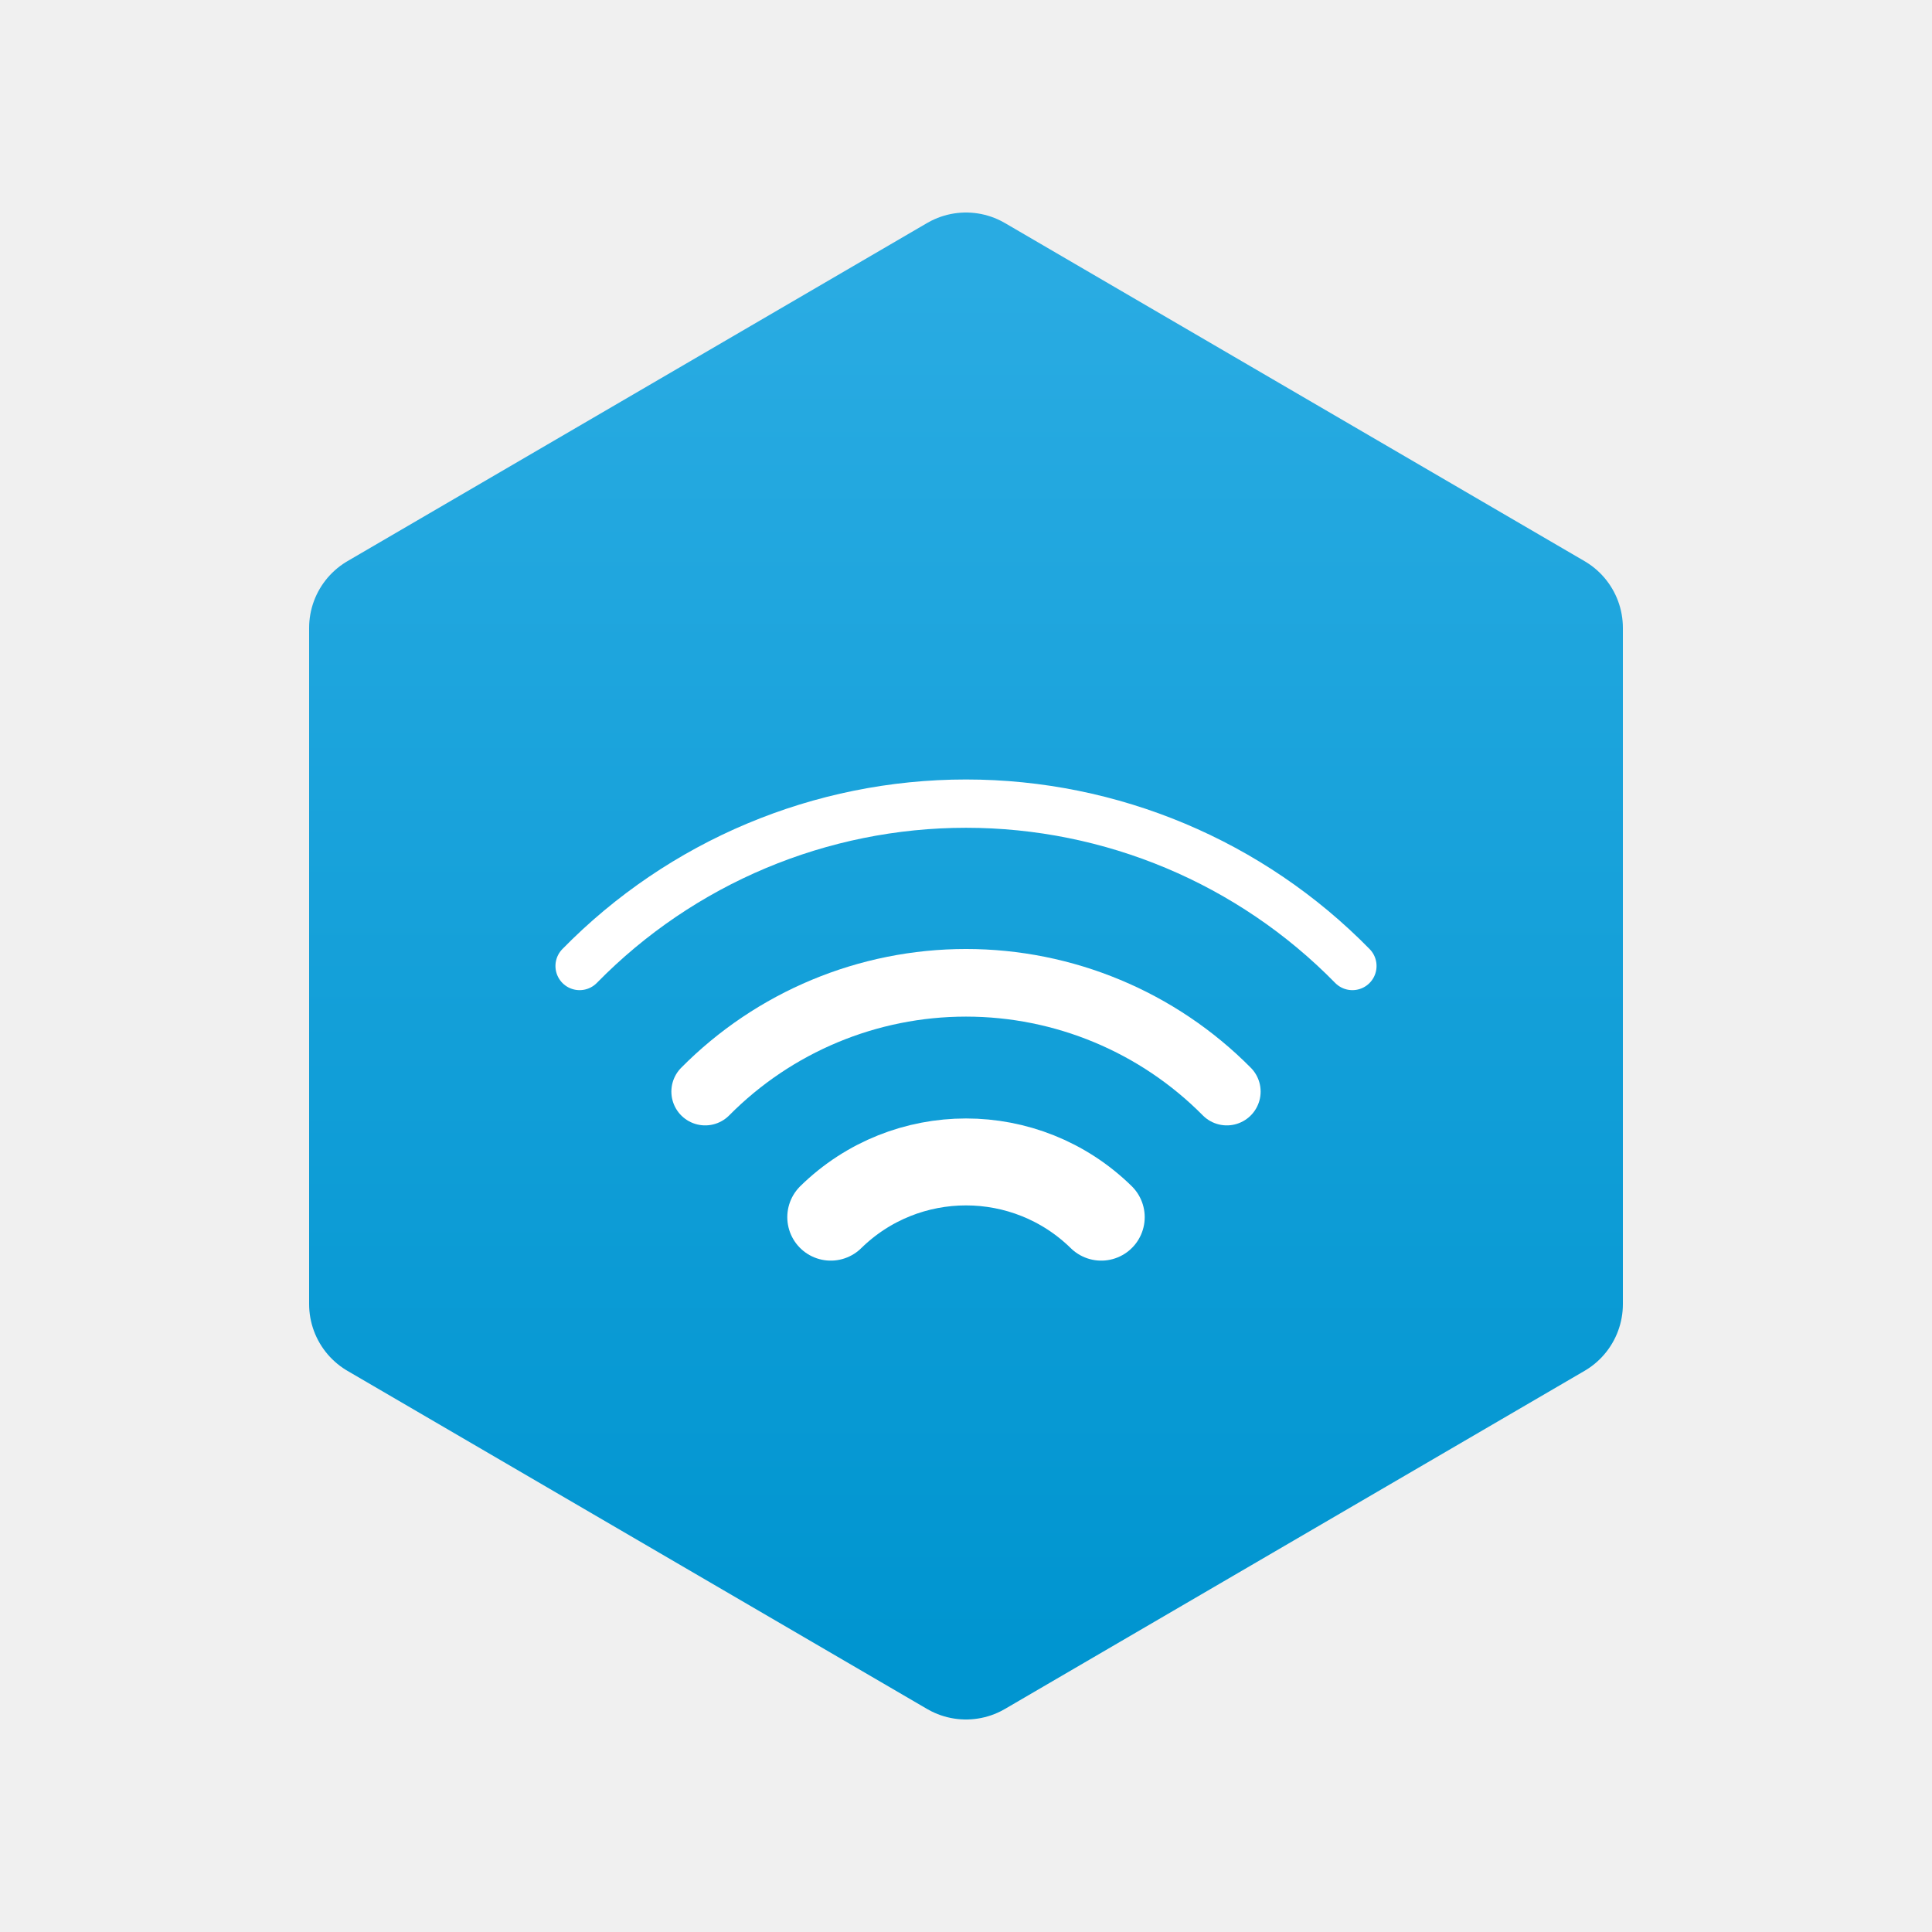
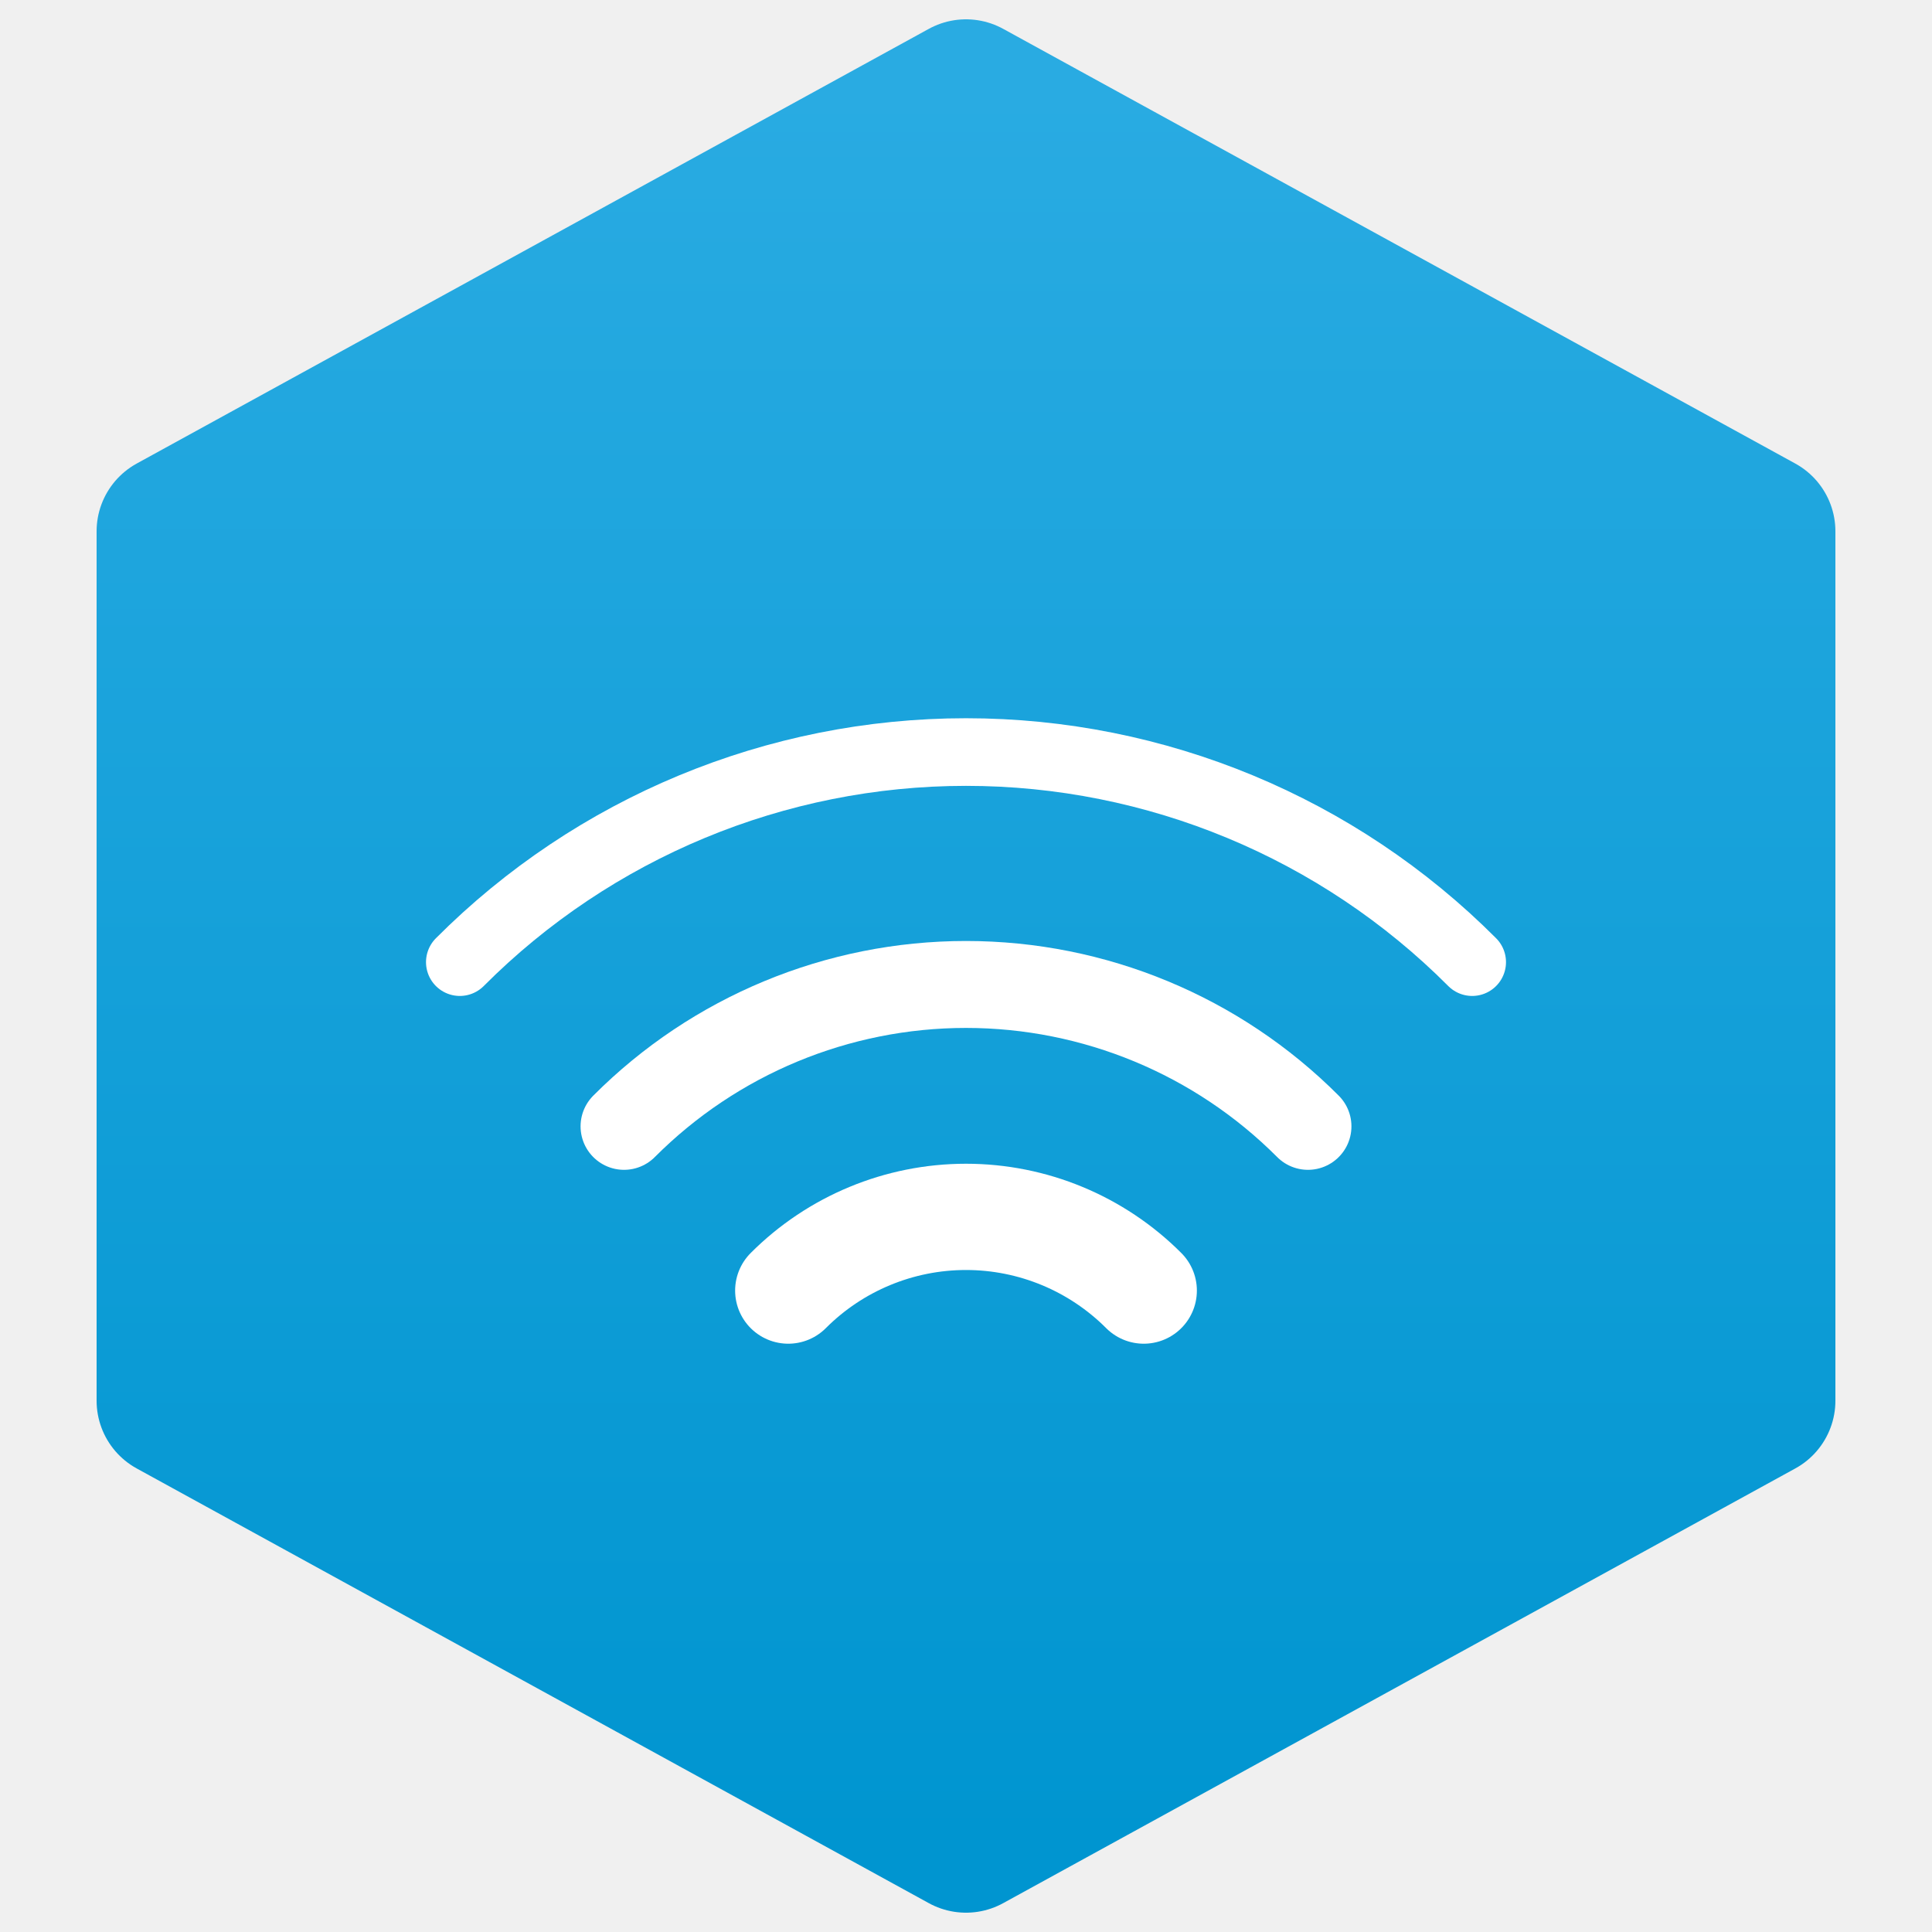
<svg xmlns="http://www.w3.org/2000/svg" viewBox="0 0 100 100" width="100%" height="100%">
  <defs>
    <linearGradient id="wavrGradient" x1="0%" y1="0%" x2="0%" y2="100%">
      <stop offset="0%" stop-color="#29ABE2" />
      <stop offset="100%" stop-color="#0095D0" />
    </linearGradient>
  </defs>
-   <polygon points="50,15 80,32.5 80,67.5 50,85 20,67.5 20,32.5" fill="url(#wavrGradient)" stroke="url(#wavrGradient)" stroke-width="8" stroke-linejoin="round" />
-   <path d="M 43,63 A 10,10 0 0,1 57,63" fill="none" stroke="#FFFFFF" stroke-width="4.5" stroke-linecap="round" />
-   <path d="M 36.5,56.5 A 19,19 0 0,1 63.5,56.5" fill="none" stroke="#FFFFFF" stroke-width="3.5" stroke-linecap="round" />
-   <path d="M 30,50 A 28,28 0 0,1 70,50" fill="none" stroke="#FFFFFF" stroke-width="2.5" stroke-linecap="round" />
+   <polygon points="50,5 91,27.5 91,72.5 50,95 9,72.5 9,27.5" fill="url(#wavrGradient)" stroke="url(#wavrGradient)" stroke-width="8" stroke-linejoin="round" />
+   <path d="M 40.8,66.8 A 13,13 0 0,1 59.2,66.8" fill="none" stroke="#FFFFFF" stroke-width="5.5" stroke-linecap="round" />
+   <path d="M 32.3,58.3 A 25,25 0 0,1 67.7,58.3" fill="none" stroke="#FFFFFF" stroke-width="4.5" stroke-linecap="round" />
+   <path d="M 23.8,49.8 A 37,37 0 0,1 76.2,49.8" fill="none" stroke="#FFFFFF" stroke-width="3.5" stroke-linecap="round" />
</svg>
